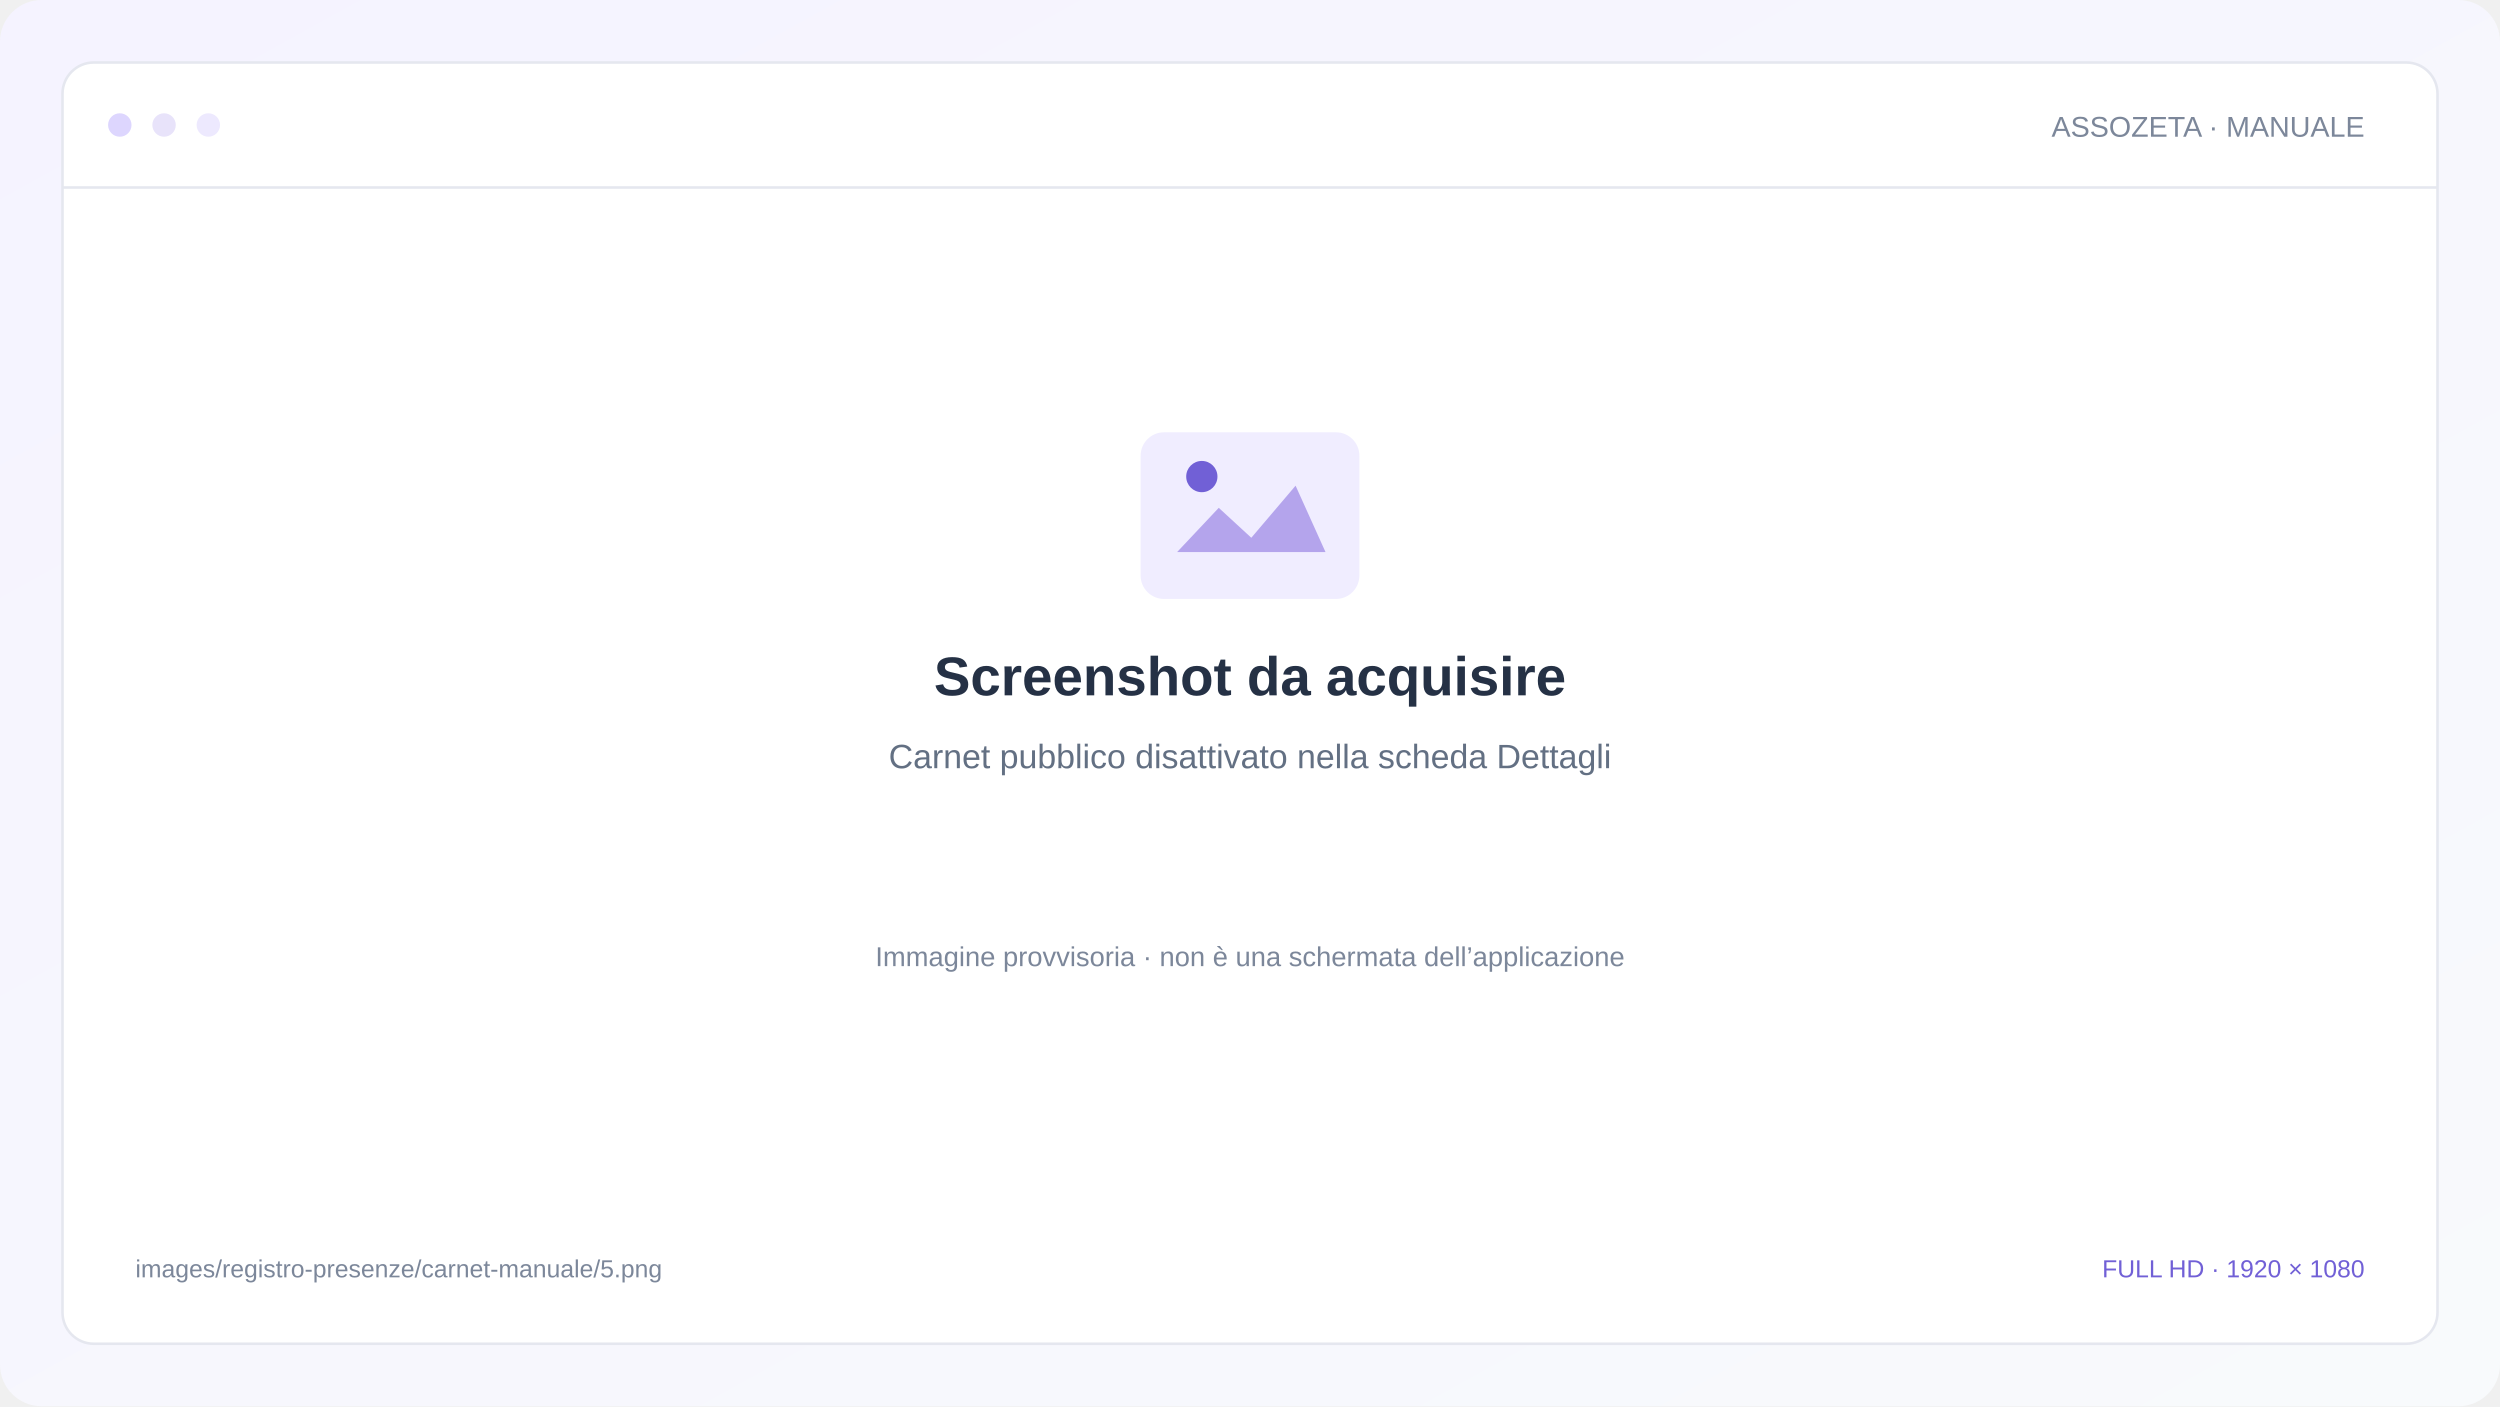
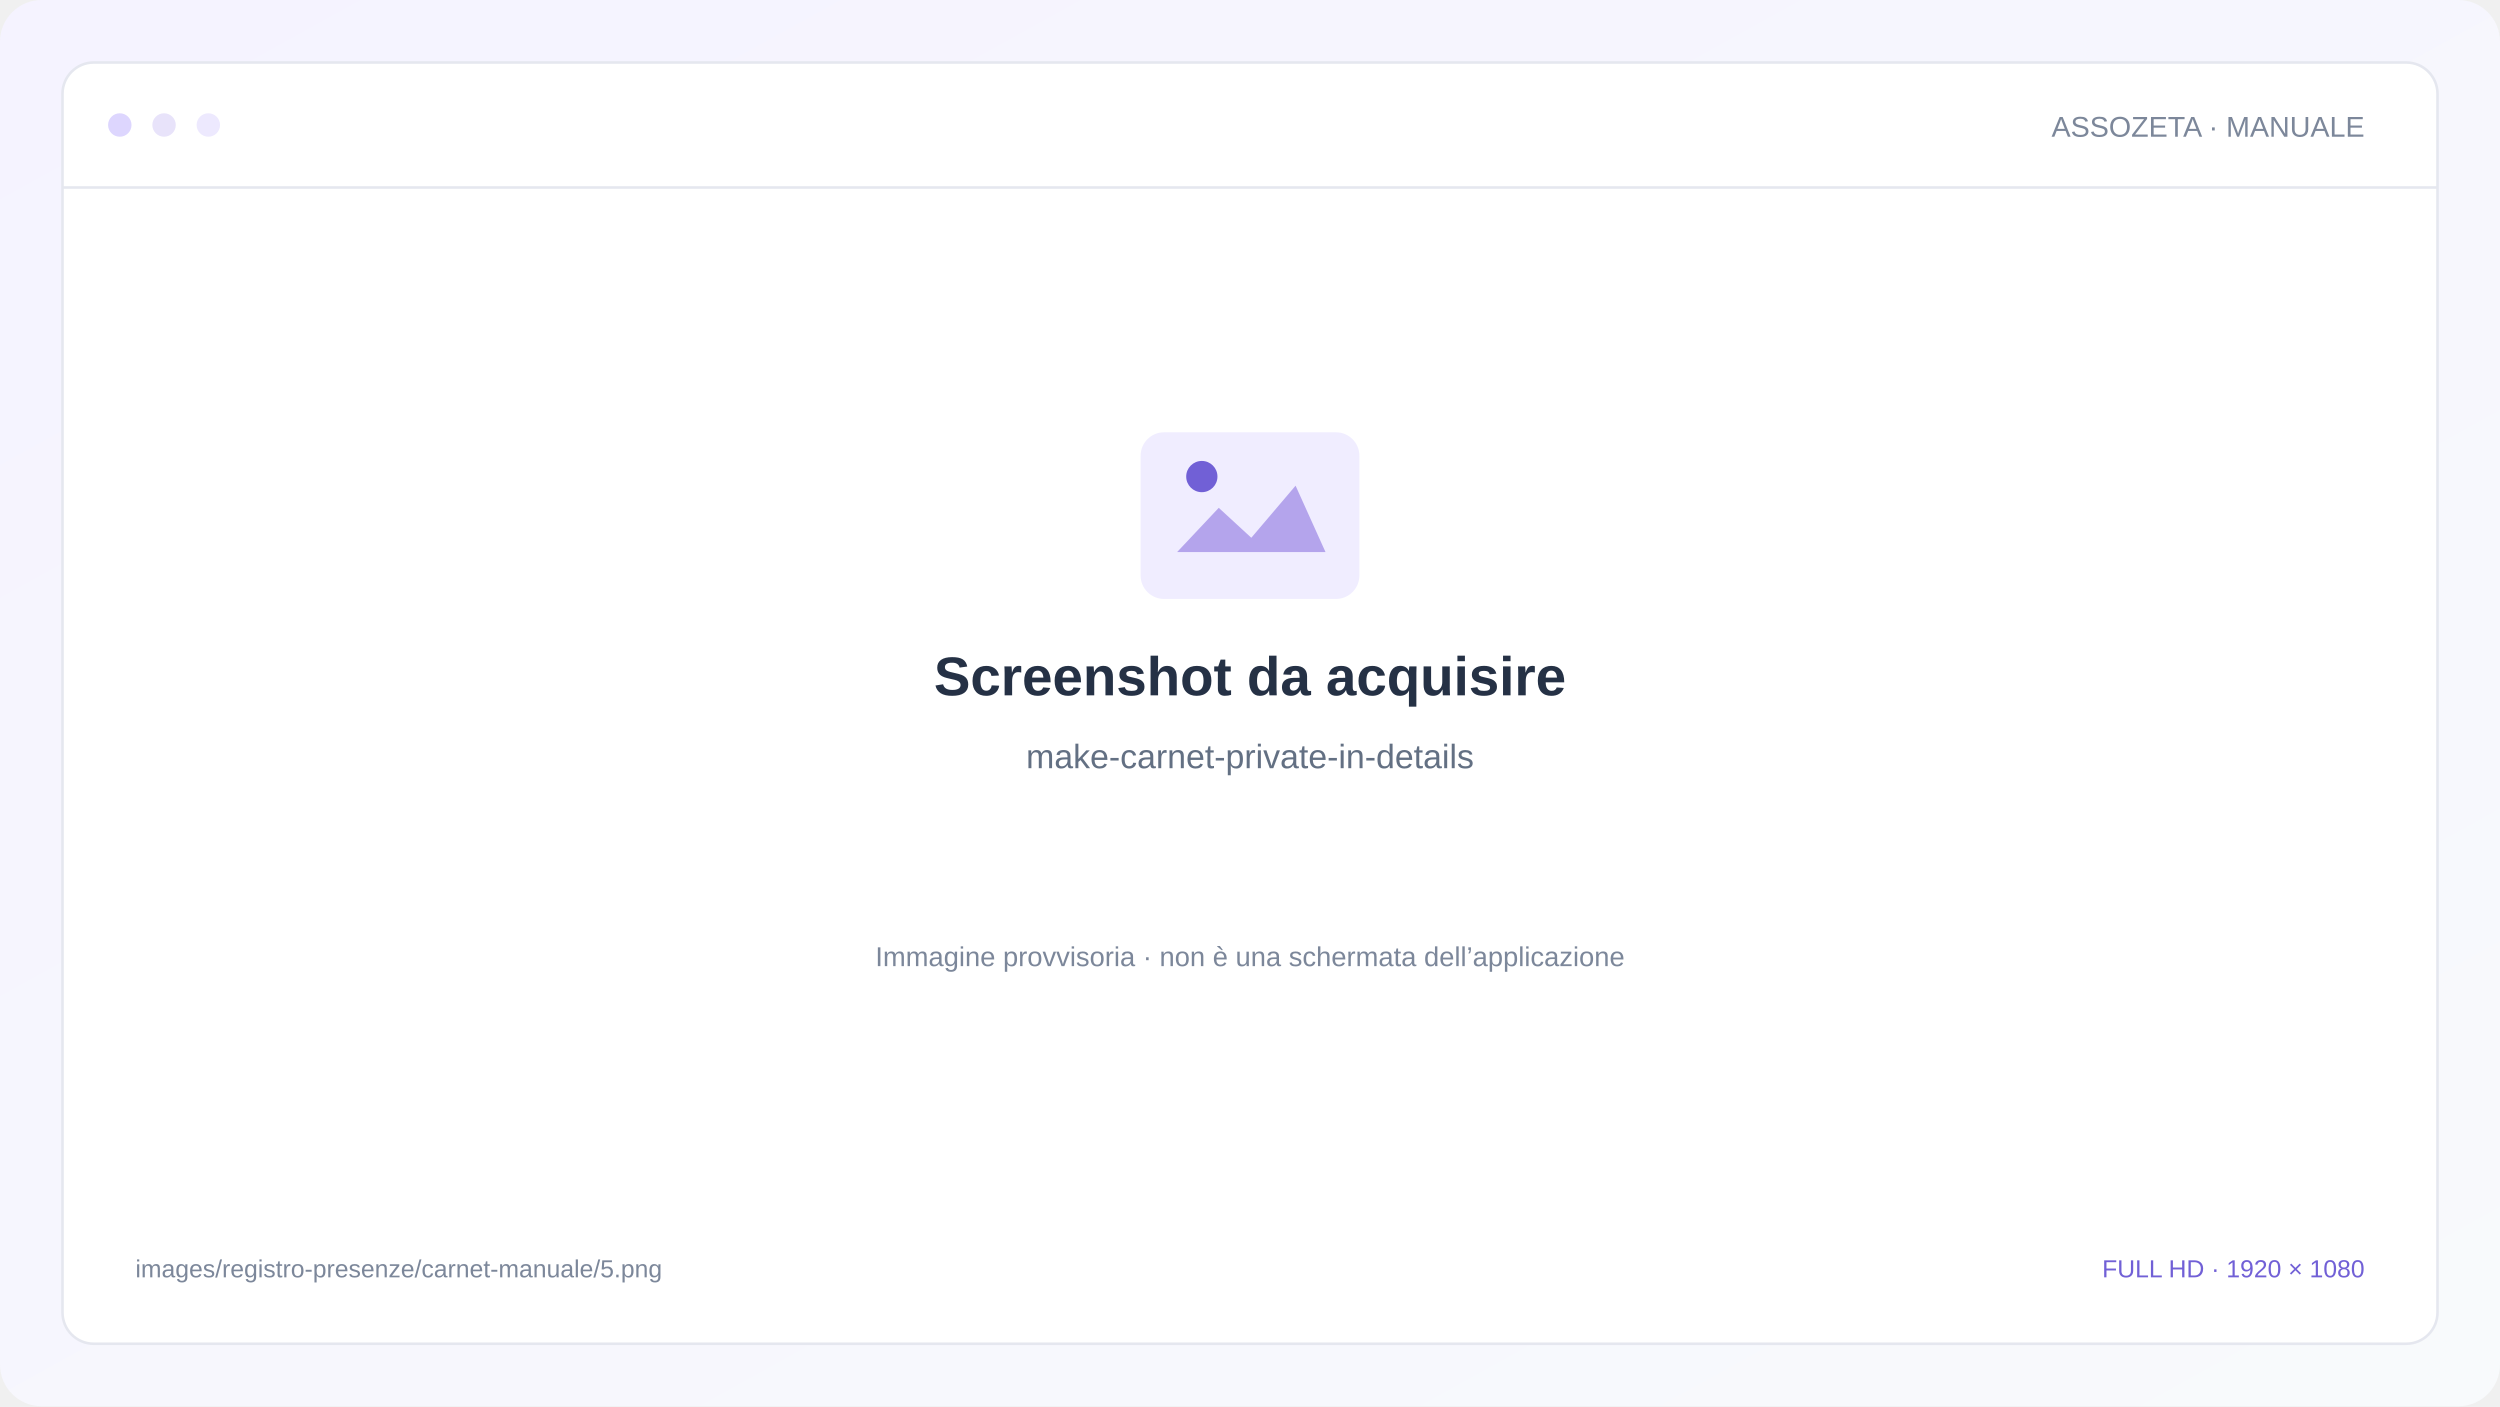
<svg xmlns="http://www.w3.org/2000/svg" width="1920" height="1080" viewBox="0 0 1920 1080" data-assozeta-manuale-placeholder="true" role="img" aria-labelledby="title description">
  <defs>
    <linearGradient id="surface" x2="1" y2="1">
      <stop stop-color="#f5f3ff" />
      <stop offset="1" stop-color="#f8fafc" />
    </linearGradient>
  </defs>
  <rect width="1920" height="1080" rx="32" fill="url(#surface)" />
  <rect x="48" y="48" width="1824" height="984" rx="24" fill="#fff" stroke="#e5e7ef" stroke-width="2" />
  <path d="M48 144H1872" stroke="#e5e7ef" stroke-width="2" />
  <circle cx="92" cy="96" r="9" fill="#ddd6fe" />
  <circle cx="126" cy="96" r="9" fill="#e8e3fa" />
  <circle cx="160" cy="96" r="9" fill="#ede9fe" />
  <text x="1816" y="105" text-anchor="end" font-family="Arial, sans-serif" font-size="22" fill="#7c879a">ASSOZETA · MANUALE</text>
  <rect x="876" y="332" width="168" height="128" rx="18" fill="#f0edff" />
  <path d="M904 424l32-34 25 23 34-40 23 51H904z" fill="#b4a4ec" />
  <circle cx="923" cy="366" r="12" fill="#7160d6" />
  <text x="960" y="534" text-anchor="middle" font-family="Arial, sans-serif" font-size="42" font-weight="700" fill="#253145">Screenshot da acquisire</text>
  <text x="960" y="590" text-anchor="middle" font-family="Arial, sans-serif" font-size="26" fill="#637083">
-     <tspan x="960" dy="0">Carnet pubblico disattivato nella scheda Dettagli</tspan>
+     <tspan x="960" dy="0">make-carnet-private-in-details</tspan>
  </text>
  <text x="960" y="742" text-anchor="middle" font-family="Arial, sans-serif" font-size="21" fill="#7c879a">Immagine provvisoria · non è una schermata dell’applicazione</text>
  <text x="104" y="981" font-family="Arial, sans-serif" font-size="19" fill="#7c879a">images/registro-presenze/carnet-manuale/5.png</text>
  <text x="1816" y="981" text-anchor="end" font-family="Arial, sans-serif" font-size="19" fill="#7160d6">FULL HD · 1920 × 1080</text>
</svg>
